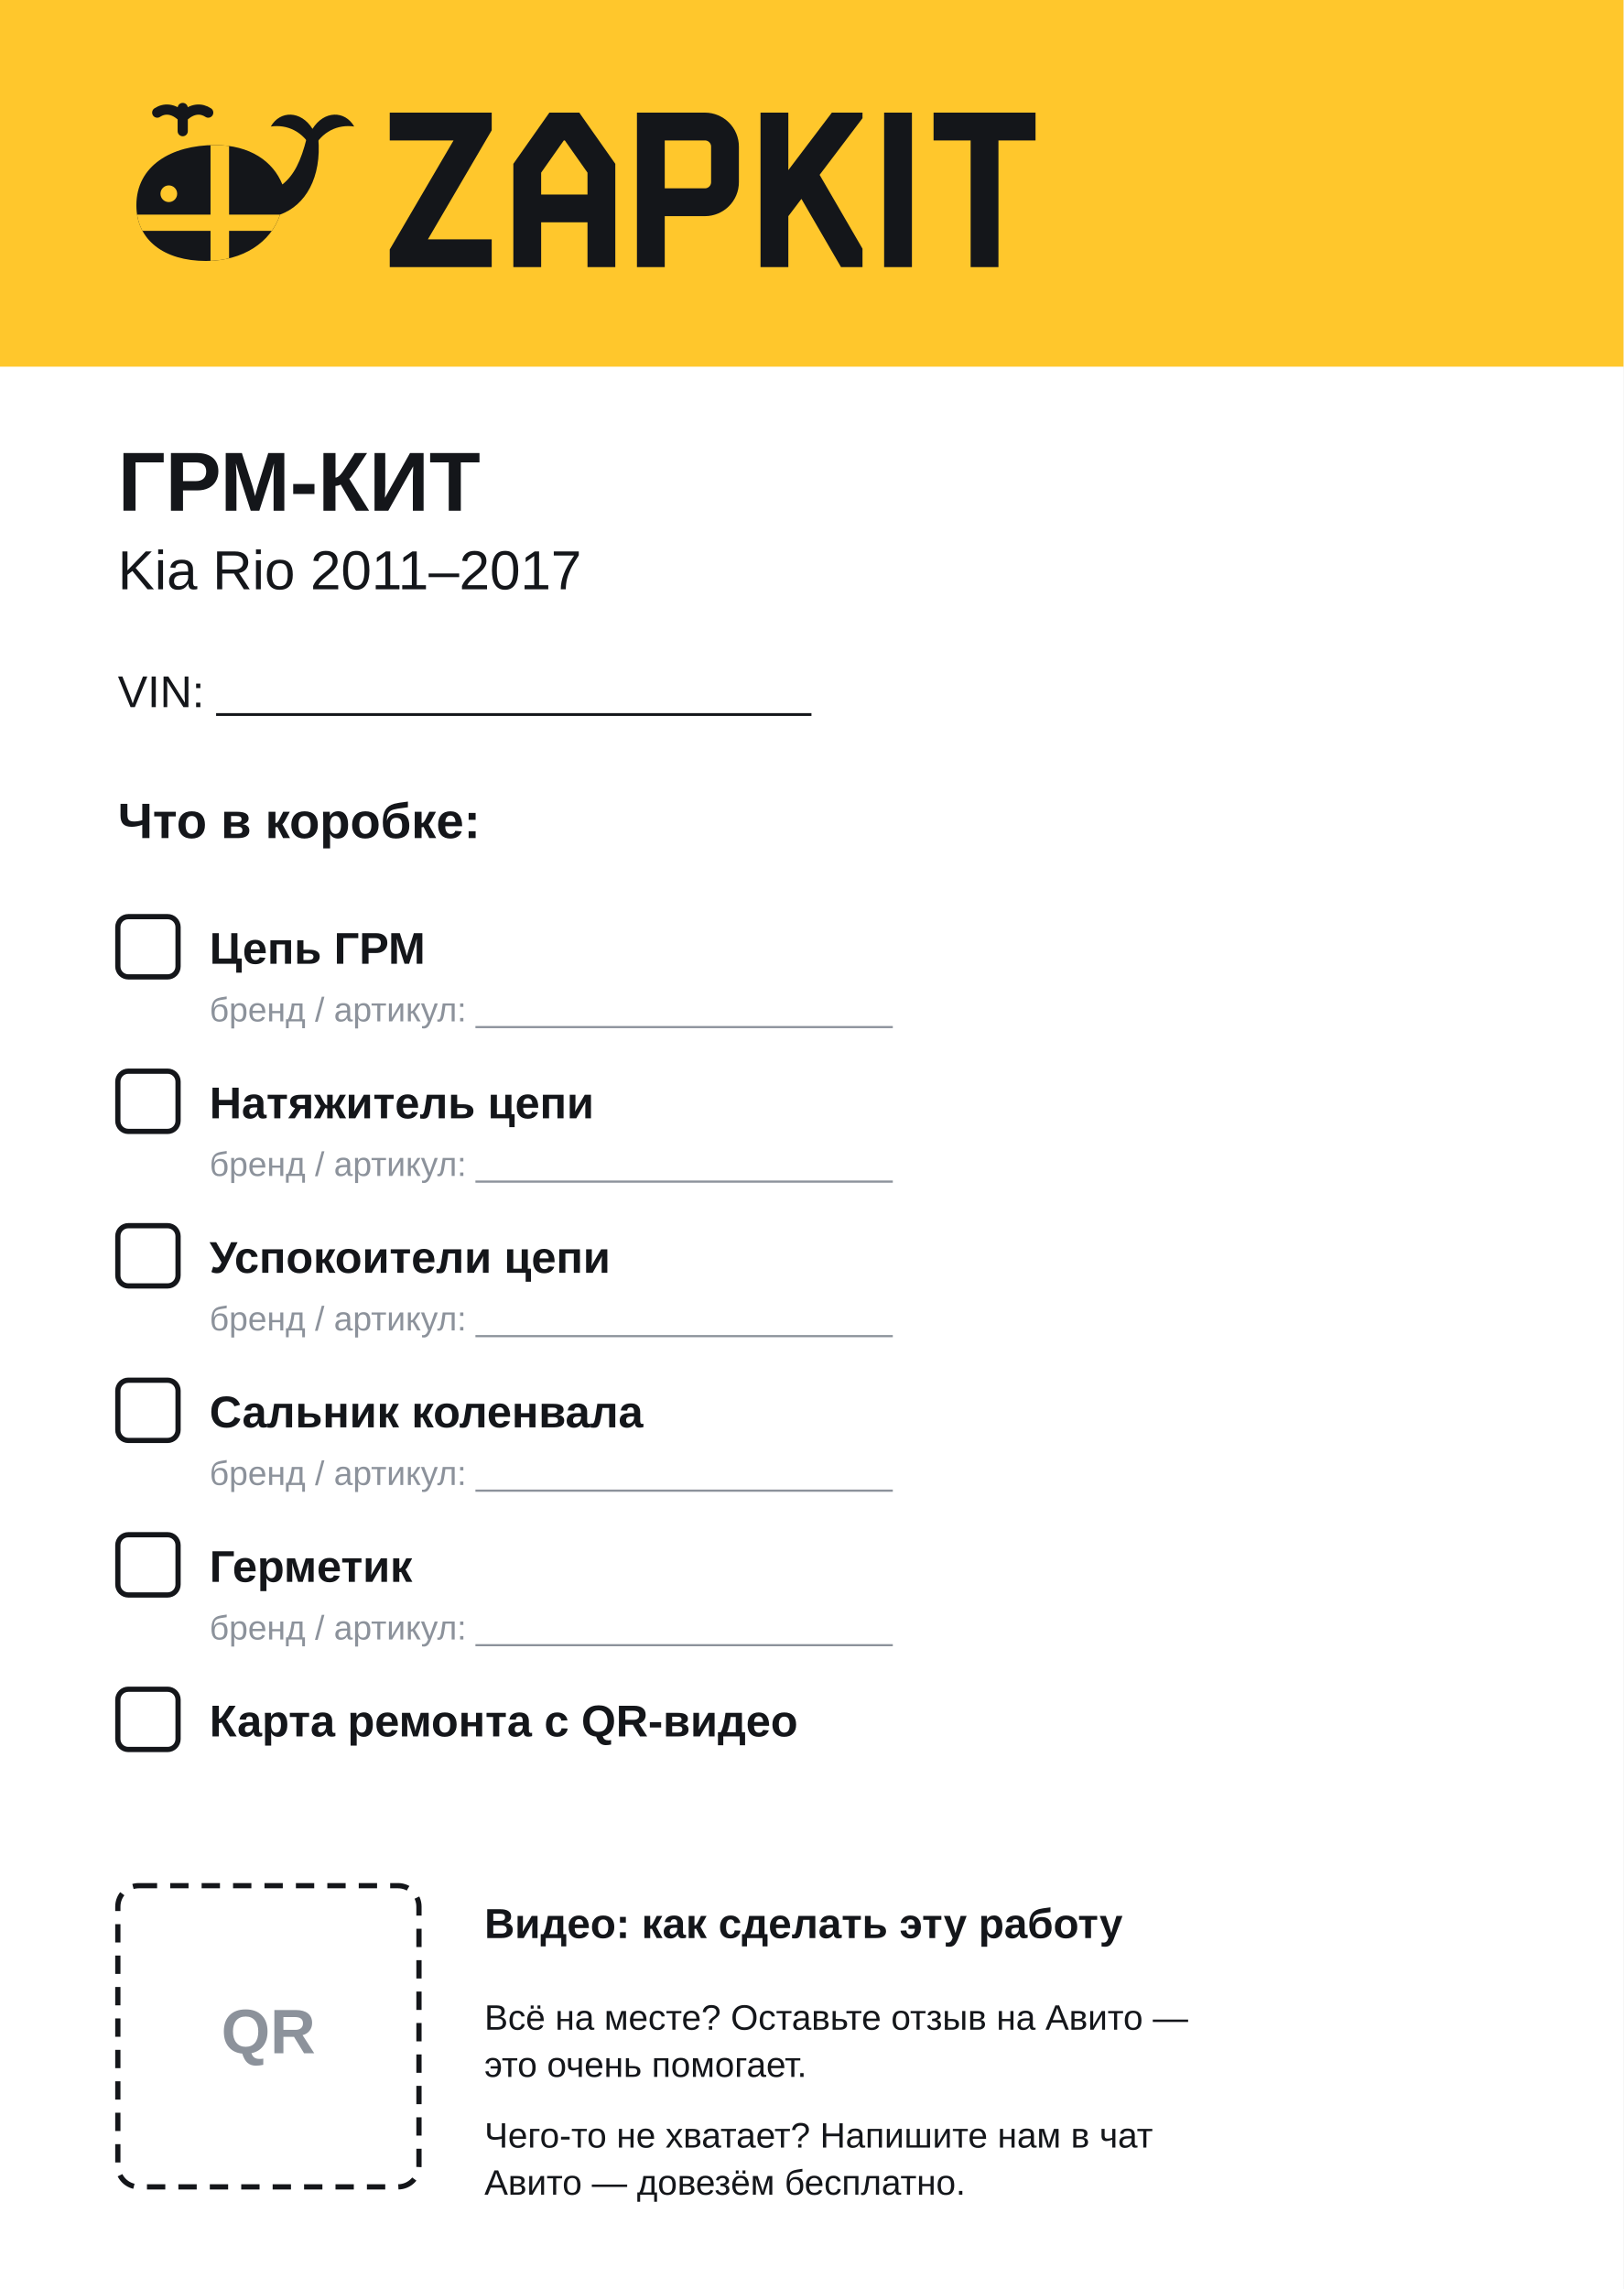
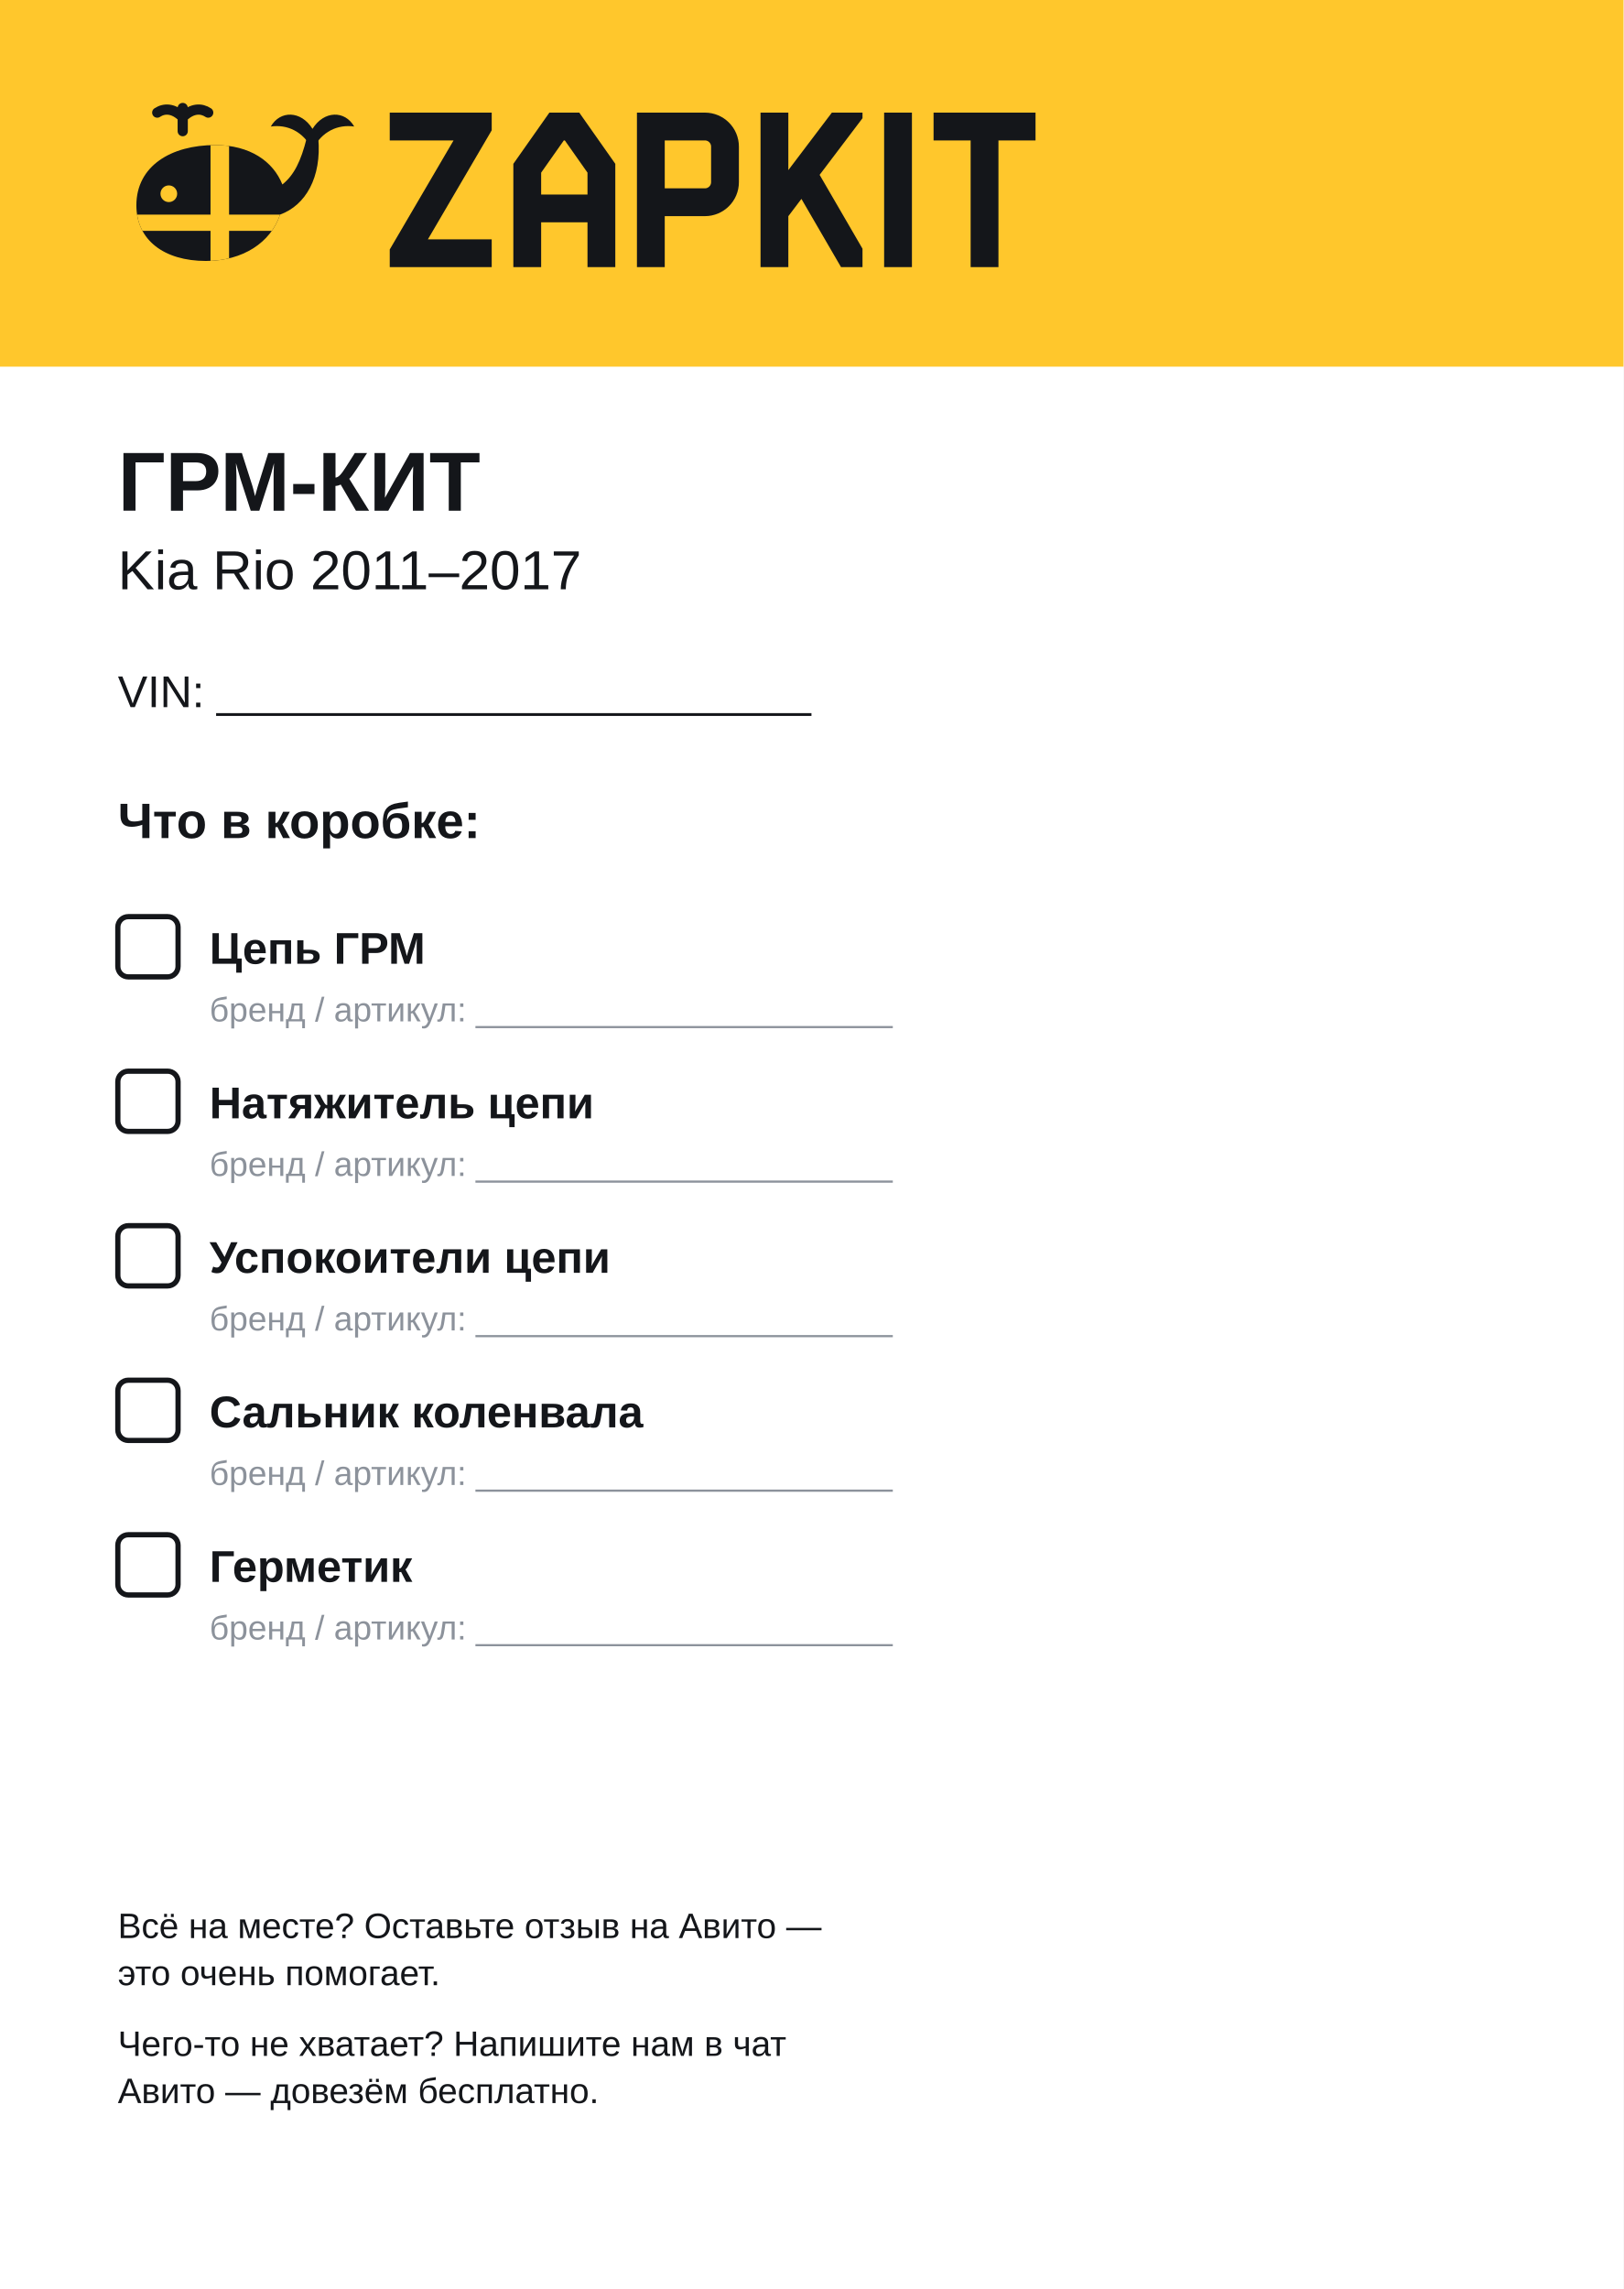
<svg xmlns="http://www.w3.org/2000/svg" viewBox="0 0 1240 1748" width="1240" height="1748" role="img" aria-label="ZAPKIT — карта ремонта: ГРМ-КИТ Kia Rio 2011–2017">
  <rect width="1240" height="1748" fill="#FFFFFF" />
  <rect width="1240" height="280" fill="#FFC72C" />
  <g transform="translate(90 86) scale(1.18)">
    <g transform="translate(0 -30) scale(1.5)">
      <defs>
        <clipPath id="wb-r16">
          <path d="M8,60 C8,43 23,34 42,34 C57,34 67,41 71,51 C76,47 79,41 81.5,31 L86.5,31 C88,48 81,60 70,64 C66,76 54,84 38,84 C20,84 8,75 8,60 Z" />
        </clipPath>
      </defs>
      <path fill="#14161A" d="M8,60 C8,43 23,34 42,34 C57,34 67,41 71,51 C76,47 79,41 81.5,31 L86.5,31 C88,48 81,60 70,64 C66,76 54,84 38,84 C20,84 8,75 8,60 Z" />
      <path fill="#14161A" d="M84,36 C80,28 73,25 66,26 C70,19 79,19 84,27 C89,19 98,19 102,26 C95,25 88,28 84,36 Z" />
      <g clip-path="url(#wb-r16)" fill="#FFC72C">
        <rect x="40" y="30" width="8" height="60" />
        <rect x="0" y="64" width="90" height="7" />
      </g>
      <circle cx="22" cy="55" r="3.6" fill="#FFC72C" />
      <path d="M28,28 V18 M28,22 C24,18 20,18 17,20 M28,22 C32,18 36,18 39,20" fill="none" stroke="#14161A" stroke-width="4.4" stroke-linecap="round" />
    </g>
    <g transform="translate(176 0)">
      <defs>
        <clipPath id="c66-r16">
          <rect width="66" height="100" />
        </clipPath>
        <clipPath id="c18-r16">
          <rect width="18" height="100" />
        </clipPath>
      </defs>
      <g transform="translate(0 0)">
        <path clip-path="url(#c66-r16)" d="M0,9 H57 L9,91 H66" fill="none" stroke="#14161A" stroke-width="18" stroke-linejoin="miter" stroke-miterlimit="10" />
      </g>
      <g transform="translate(80 0)">
        <path clip-path="url(#c66-r16)" d="M9,100 V36 L28,9 H38 L57,36 V100 M9,62 H57" fill="none" stroke="#14161A" stroke-width="18" stroke-linejoin="miter" stroke-miterlimit="10" />
      </g>
      <g transform="translate(160 0)">
        <path clip-path="url(#c66-r16)" d="M9,100 V9 H44 A13,13 0 0 1 57,22 V45 A13,13 0 0 1 44,58 H9" fill="none" stroke="#14161A" stroke-width="18" stroke-linejoin="miter" stroke-miterlimit="10" />
      </g>
      <g transform="translate(240 0)">
        <path clip-path="url(#c66-r16)" d="M9,0 V100 M9,64 L62,-6 M30,44 L66,106" fill="none" stroke="#14161A" stroke-width="18" stroke-linejoin="miter" stroke-miterlimit="10" />
      </g>
      <g transform="translate(320 0)">
        <path clip-path="url(#c18-r16)" d="M9,0 V100" fill="none" stroke="#14161A" stroke-width="18" stroke-linejoin="miter" stroke-miterlimit="10" />
      </g>
      <g transform="translate(352 0)">
        <path clip-path="url(#c66-r16)" d="M0,9 H66 M33,9 V100" fill="none" stroke="#14161A" stroke-width="18" stroke-linejoin="miter" stroke-miterlimit="10" />
      </g>
    </g>
  </g>
  <text x="90" y="390" font-family="'Liberation Sans', Arial, Helvetica, sans-serif" font-size="64" font-weight="700" fill="#14161A" text-anchor="start">ГРМ-КИТ</text>
  <text x="90" y="450" font-family="'Liberation Sans', Arial, Helvetica, sans-serif" font-size="42" font-weight="400" fill="#14161A" text-anchor="start">Kia Rio 2011–2017</text>
  <text x="90" y="540" font-family="'Liberation Sans', Arial, Helvetica, sans-serif" font-size="34" font-weight="400" fill="#14161A" text-anchor="start">VIN: ________________________</text>
  <text x="90" y="640" font-family="'Liberation Sans', Arial, Helvetica, sans-serif" font-size="38" font-weight="700" fill="#14161A" text-anchor="start">Что в коробке:</text>
  <rect x="90" y="700" width="46" height="46" rx="8" fill="none" stroke="#14161A" stroke-width="4" />
  <text x="160" y="736" font-family="'Liberation Sans', Arial, Helvetica, sans-serif" font-size="34" font-weight="700" fill="#14161A" text-anchor="start">Цепь ГРМ</text>
  <text x="160" y="780" font-family="'Liberation Sans', Arial, Helvetica, sans-serif" font-size="26" font-weight="400" fill="#8C929B" text-anchor="start">бренд / артикул: ______________________</text>
  <rect x="90" y="818" width="46" height="46" rx="8" fill="none" stroke="#14161A" stroke-width="4" />
  <text x="160" y="854" font-family="'Liberation Sans', Arial, Helvetica, sans-serif" font-size="34" font-weight="700" fill="#14161A" text-anchor="start">Натяжитель цепи</text>
  <text x="160" y="898" font-family="'Liberation Sans', Arial, Helvetica, sans-serif" font-size="26" font-weight="400" fill="#8C929B" text-anchor="start">бренд / артикул: ______________________</text>
  <rect x="90" y="936" width="46" height="46" rx="8" fill="none" stroke="#14161A" stroke-width="4" />
  <text x="160" y="972" font-family="'Liberation Sans', Arial, Helvetica, sans-serif" font-size="34" font-weight="700" fill="#14161A" text-anchor="start">Успокоители цепи</text>
  <text x="160" y="1016" font-family="'Liberation Sans', Arial, Helvetica, sans-serif" font-size="26" font-weight="400" fill="#8C929B" text-anchor="start">бренд / артикул: ______________________</text>
  <rect x="90" y="1054" width="46" height="46" rx="8" fill="none" stroke="#14161A" stroke-width="4" />
  <text x="160" y="1090" font-family="'Liberation Sans', Arial, Helvetica, sans-serif" font-size="34" font-weight="700" fill="#14161A" text-anchor="start">Сальник коленвала</text>
  <text x="160" y="1134" font-family="'Liberation Sans', Arial, Helvetica, sans-serif" font-size="26" font-weight="400" fill="#8C929B" text-anchor="start">бренд / артикул: ______________________</text>
  <rect x="90" y="1172" width="46" height="46" rx="8" fill="none" stroke="#14161A" stroke-width="4" />
  <text x="160" y="1208" font-family="'Liberation Sans', Arial, Helvetica, sans-serif" font-size="34" font-weight="700" fill="#14161A" text-anchor="start">Герметик</text>
  <text x="160" y="1252" font-family="'Liberation Sans', Arial, Helvetica, sans-serif" font-size="26" font-weight="400" fill="#8C929B" text-anchor="start">бренд / артикул: ______________________</text>
-   <rect x="90" y="1290" width="46" height="46" rx="8" fill="none" stroke="#14161A" stroke-width="4" />
-   <text x="160" y="1326" font-family="'Liberation Sans', Arial, Helvetica, sans-serif" font-size="34" font-weight="700" fill="#14161A" text-anchor="start">Карта ремонта с QR-видео</text>
-   <rect x="90" y="1440" width="230" height="230" rx="16" fill="none" stroke="#14161A" stroke-width="4" stroke-dasharray="14 10" />
-   <text x="205" y="1568" font-family="'Liberation Sans', Arial, Helvetica, sans-serif" font-size="48" font-weight="700" fill="#8C929B" text-anchor="middle">QR</text>
-   <text x="370" y="1480" font-family="'Liberation Sans', Arial, Helvetica, sans-serif" font-size="32" font-weight="700" fill="#14161A" text-anchor="start">Видео: как сделать эту работу</text>
-   <text x="370" y="1550" font-family="'Liberation Sans', Arial, Helvetica, sans-serif" font-size="27" font-weight="400" fill="#14161A" text-anchor="start">Всё на месте? Оставьте отзыв на Авито —</text>
-   <text x="370" y="1586" font-family="'Liberation Sans', Arial, Helvetica, sans-serif" font-size="27" font-weight="400" fill="#14161A" text-anchor="start">это очень помогает.</text>
-   <text x="370" y="1640" font-family="'Liberation Sans', Arial, Helvetica, sans-serif" font-size="27" font-weight="400" fill="#14161A" text-anchor="start">Чего-то не хватает? Напишите нам в чат</text>
-   <text x="370" y="1676" font-family="'Liberation Sans', Arial, Helvetica, sans-serif" font-size="27" font-weight="400" fill="#14161A" text-anchor="start">Авито — довезём бесплатно.</text>
+   <text x="90" y="1480" font-family="'Liberation Sans', Arial, Helvetica, sans-serif" font-size="27" font-weight="400" fill="#14161A" text-anchor="start">Всё на месте? Оставьте отзыв на Авито —</text>
+   <text x="90" y="1516" font-family="'Liberation Sans', Arial, Helvetica, sans-serif" font-size="27" font-weight="400" fill="#14161A" text-anchor="start">это очень помогает.</text>
+   <text x="90" y="1570" font-family="'Liberation Sans', Arial, Helvetica, sans-serif" font-size="27" font-weight="400" fill="#14161A" text-anchor="start">Чего-то не хватает? Напишите нам в чат</text>
+   <text x="90" y="1606" font-family="'Liberation Sans', Arial, Helvetica, sans-serif" font-size="27" font-weight="400" fill="#14161A" text-anchor="start">Авито — довезём бесплатно.</text>
</svg>
